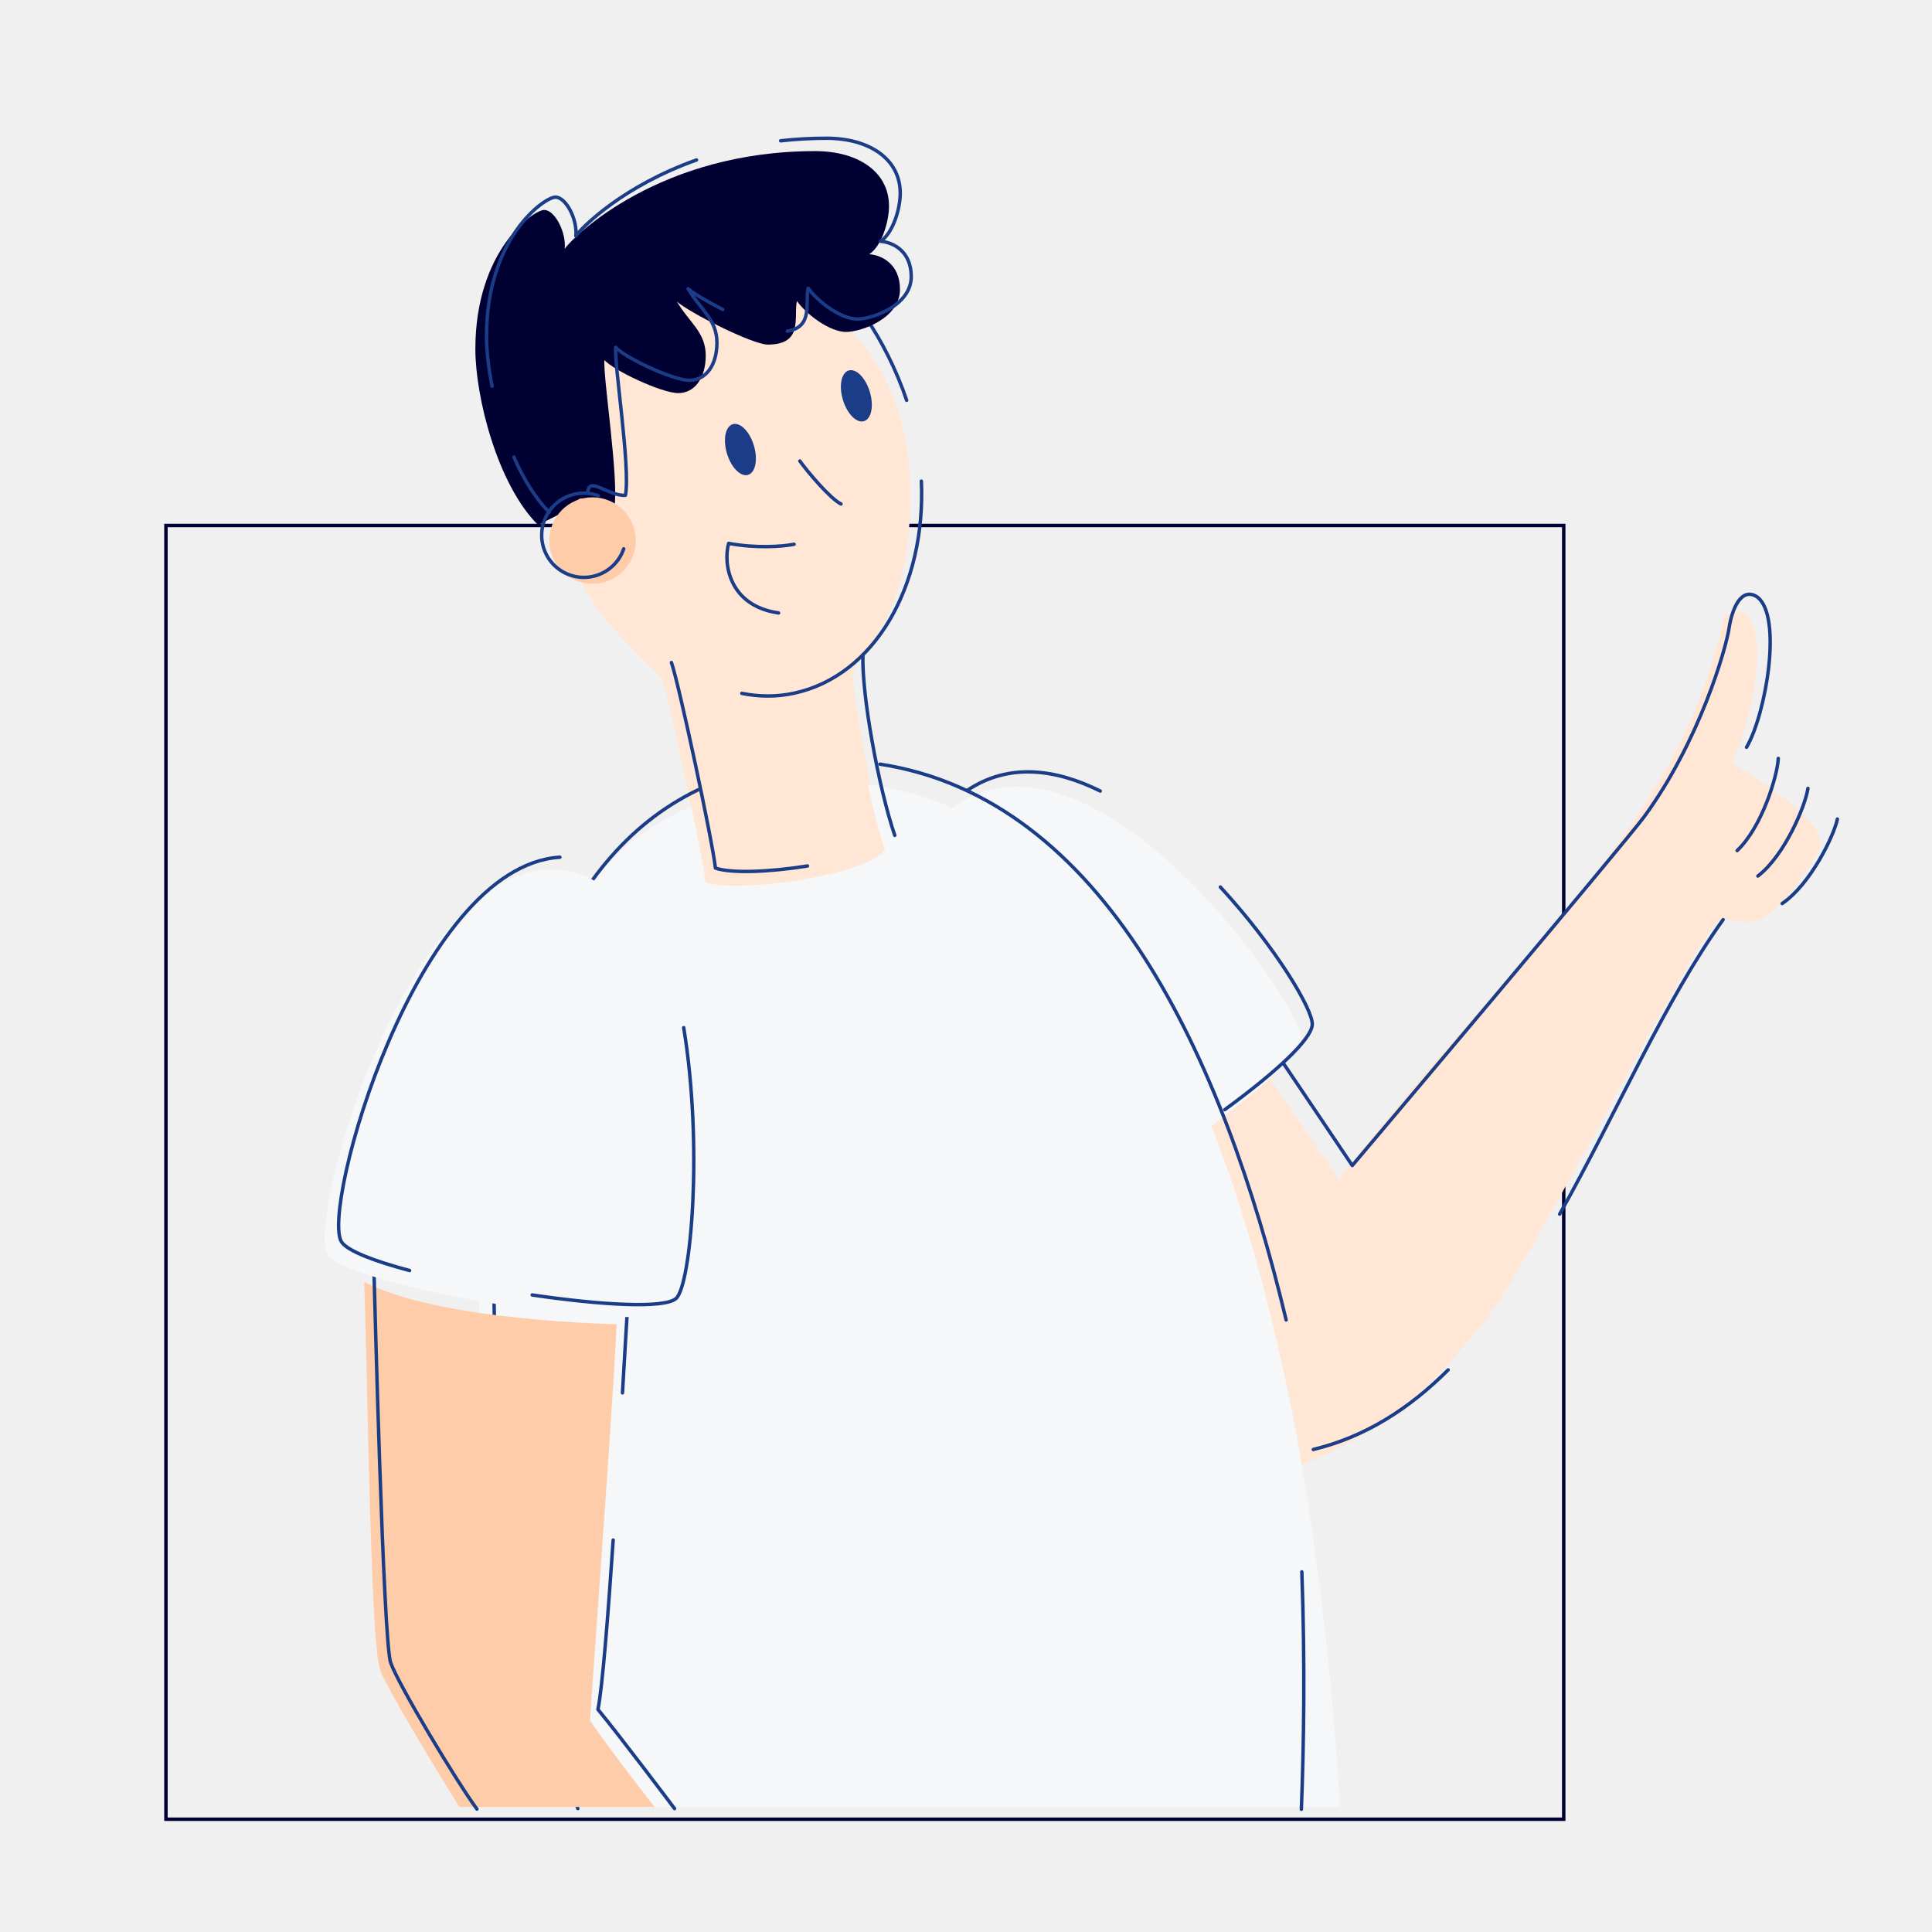
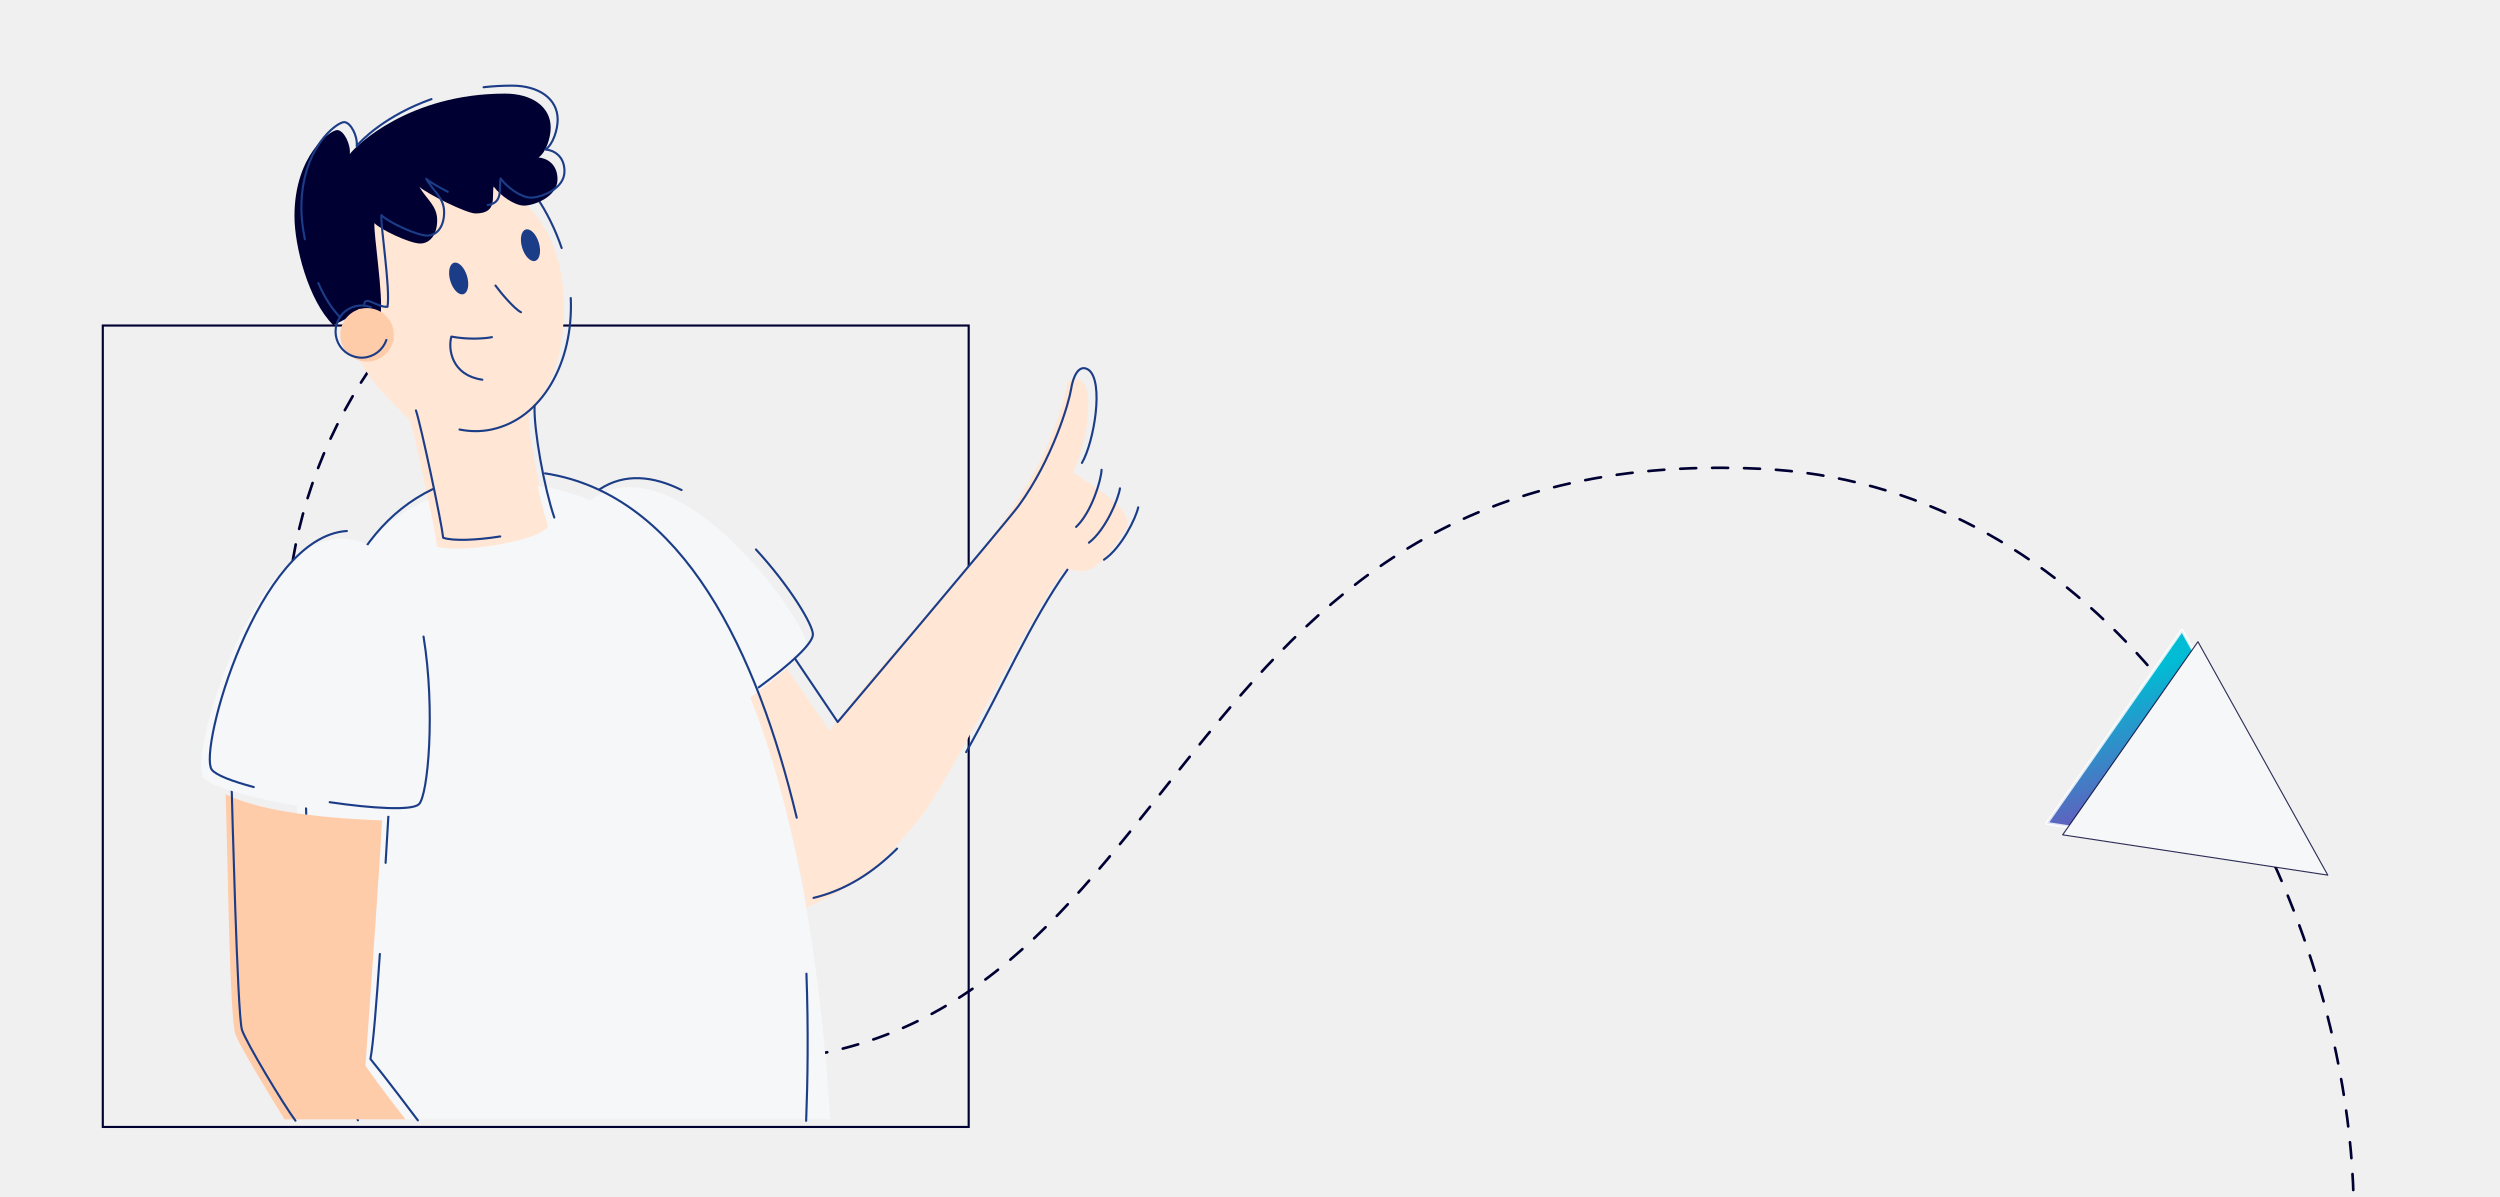
- <svg xmlns="http://www.w3.org/2000/svg" width="450" height="450" viewBox="0 0 119.062 119.062" version="1.1" id="svg5">
+ <svg xmlns="http://www.w3.org/2000/svg" xmlns:xlink="http://www.w3.org/1999/xlink" width="940" height="450" viewBox="0 0 248.708 119.062" version="1.1" id="svg5">
  <defs id="defs2">
    <style id="style824">.cls-1{fill:#f7f7f7;}.cls-2,.cls-3,.cls-9{fill:none;stroke-linecap:round;stroke-linejoin:round;}.cls-2{stroke:#b2c3fb;}.cls-2,.cls-3{stroke-width:10px;}.cls-3{stroke:#eaf0ff;}.cls-4{fill:#d7e0ff;}.cls-5{fill:#eaf0ff;opacity:0.67;isolation:isolate;}.cls-6{fill:#fff;}.cls-7{fill:#3c3744;}.cls-8{fill:#46dbc9;}.cls-9{stroke:#1b3c87;stroke-width:25px;}.cls-10{fill:#eecb55;}.cls-11{fill:#1b3c87;}.cls-12{fill:#e49d75;}</style>
+     <linearGradient xlink:href="#linearGradient2422" id="linearGradient2424" x1="53.752" y1="69.2" x2="98.288" y2="75.563" gradientUnits="userSpaceOnUse" />
+     <linearGradient id="linearGradient2422">
+       <stop style="stop-color:#9c27b0;stop-opacity:1" offset="0" id="stop2418" />
+       <stop style="stop-color:#00bcd4;stop-opacity:1" offset="1" id="stop2420" />
+     </linearGradient>
  </defs>
  <g id="layer1">
+     <path class="cls-2" d="m 225.614,148.144 c 8.43,-8.856 10.478,-25.805 6.796,-43.357 C 226.62,77.192 206.665,48.106 175.076,46.633 114.551,43.812 119.408,104.468 74.008,105.64 34.527,106.656 16.715,66.422 36.867,36.588" id="path10-1" style="fill:none;stroke:#000033;stroke-width:0.265;stroke-linecap:round;stroke-linejoin:round;stroke-miterlimit:4;stroke-dasharray:1.587;stroke-dashoffset:0;stroke-opacity:1" />
    <g id="g1999" transform="matrix(2.614993,0,0,2.614993,-53.43567,-109.0974)">
      <g id="g24975" transform="rotate(4.087813,48.59395,-514.6271)" />
      <rect style="fill:none;fill-rule:evenodd;stroke:#000033;stroke-width:0.081;stroke-miterlimit:4;stroke-dasharray:none" id="rect2227" width="32.941" height="30.489" x="24.345" y="54.104" />
      <path class="cls-6" d="m 41.887,53.415 c 0,3.116 -1.354,3.681 -1.354,4.246 0,0.565 0.614,3.665 0.789,4.072 -0.457,0.64 -3.681,0.972 -4.296,0.806 -0.05,-0.607 -0.823,-4.554 -0.997,-4.82 -0.175,-0.266 -2.127,-1.829 -2.127,-3.125 0,-2.9 0.191,-6.756 2.119,-6.756 2.344,-2.73e-4 5.867,1.138 5.867,5.576 z" id="path848-7" style="fill:#ffe6d5;fill-opacity:1;stroke-width:0.014" />
      <path class="cls-6" d="m 50.34,67.103 c 0.365,0.541 1.289,1.889 1.654,2.416 3.929,-5.17 7.998,-8.164 9.066,-13.266 1.034,-0.658 0.975,1.69 0.198,3.448 1.213,0.776 2.361,1.554 2.008,2.129 -1.351,2.2 -1.758,1.508 -2.262,1.553 -0.505,0.045 -4.548,8.334 -5.713,9.637 -0.858,0.961 -1.525,2.084 -4.179,3.226 -0.285,-2.429 -2.074,-8.179 -2.439,-8.615 0.328,-0.235 1.301,-1.068 1.667,-0.528 z" id="path854-0" style="fill:#ffe6d5;fill-opacity:1;stroke-width:0.014" />
      <path class="cls-8" d="m 49.036,68.216 c 1.217,-0.928 2.039,-1.659 2.061,-2.001 0.051,-0.811 -4.81,-7.723 -8.118,-5.531 -1.403,1.02 3.65,9.328 6.057,7.533 z" id="path856-1" style="fill:#f5f7f8;fill-opacity:1;stroke-width:0.014" />
      <path class="cls-9" d="M 46.364,60.362 C 45.298,59.833 44.205,59.7 43.242,60.338" id="path858-6" style="fill:none;stroke:#1b3c87;stroke-width:0.081;stroke-linecap:round;stroke-linejoin:round;stroke-miterlimit:4;stroke-dasharray:none" />
      <path class="cls-9" d="m 49.299,67.87 c 1.235,-0.903 2.039,-1.659 2.061,-2.001 0.022,-0.351 -0.873,-1.842 -2.166,-3.245" id="path860-4" style="fill:none;stroke:#1b3c87;stroke-width:0.081;stroke-linecap:round;stroke-linejoin:round;stroke-miterlimit:4;stroke-dasharray:none" />
      <path class="cls-8" d="m 39.898,60.138 c 9.728,0.089 11.669,16.795 12.119,24.166 H 33.601 c -2.324,-7.231 -4.042,-22.658 4.769,-24.05 a 9.303,9.303 0 0 1 1.528,-0.116 z" id="path862-7" style="fill:#f5f7f8;fill-opacity:1;stroke-width:0.014" />
      <path class="cls-6" d="m 36.026,57.67 c 0.177,0.506 0.977,4.252 1.036,4.843 0.751,0.27 3.839,-0.178 4.227,-0.769 -0.38,-1.114 -0.784,-3.325 -0.75,-4.253" id="path886-9" style="fill:#ffe6d5;fill-opacity:1;stroke-width:0.014" />
      <path class="cls-9" d="M 41.521,61.407 C 41.141,60.293 40.737,58.083 40.771,57.154" id="path888-6" style="fill:none;stroke:#1b3c87;stroke-width:0.081;stroke-linecap:round;stroke-linejoin:round;stroke-miterlimit:4;stroke-dasharray:none" />
      <path class="cls-9" d="m 36.258,57.334 c 0.177,0.506 0.977,4.252 1.036,4.843 0.365,0.131 1.28,0.093 2.17,-0.049" id="path890-6" style="fill:none;stroke:#1b3c87;stroke-width:0.081;stroke-linecap:round;stroke-linejoin:round;stroke-miterlimit:4;stroke-dasharray:none" />
      <path class="cls-9" d="M 41.801,51.154 C 41.562,50.442 41.208,49.745 40.847,49.219" id="path892-0" style="fill:none;stroke:#1b3c87;stroke-width:0.081;stroke-linecap:round;stroke-linejoin:round;stroke-miterlimit:4;stroke-dasharray:none" />
      <path class="cls-9" d="m 37.916,58.06 c 0.407,0.082 0.82,0.085 1.226,-0.002 1.903,-0.407 3.114,-2.528 3.006,-4.999" id="path894-6" style="fill:none;stroke:#1b3c87;stroke-width:0.081;stroke-linecap:round;stroke-linejoin:round;stroke-miterlimit:4;stroke-dasharray:none" />
      <path class="cls-9" d="m 36.893,60.33 c -6.807,3.276 -5.057,17.55 -2.842,24.011" id="path896-9" style="fill:none;stroke:#1b3c87;stroke-width:0.081;stroke-linecap:round;stroke-linejoin:round;stroke-miterlimit:4;stroke-dasharray:none" />
      <path class="cls-9" d="M 50.744,72.826 C 49.252,66.597 46.446,60.539 41.17,59.728" id="path898-7" style="fill:none;stroke:#1b3c87;stroke-width:0.081;stroke-linecap:round;stroke-linejoin:round;stroke-miterlimit:4;stroke-dasharray:none" />
      <path class="cls-9" d="m 51.103,84.359 c 0.058,-1.486 0.089,-3.434 0.011,-5.596" id="path900-5" style="fill:none;stroke:#1b3c87;stroke-width:0.081;stroke-linecap:round;stroke-linejoin:round;stroke-miterlimit:4;stroke-dasharray:none" />
      <path class="cls-9" d="m 34.885,78.013 c -0.123,1.815 -0.256,3.491 -0.359,3.992 0.543,0.66 1.805,2.337 1.805,2.337" id="path902-3" style="fill:none;stroke:#1b3c87;stroke-width:0.081;stroke-linecap:round;stroke-linejoin:round;stroke-miterlimit:4;stroke-dasharray:none" />
      <path class="cls-9" d="m 35.227,72.472 c -0.016,0.228 -0.061,1.025 -0.123,2.073" id="path904-0" style="fill:none;stroke:#1b3c87;stroke-width:0.081;stroke-linecap:round;stroke-linejoin:round;stroke-miterlimit:4;stroke-dasharray:none" />
      <path class="cls-9" d="m 50.681,66.781 c 0.182,0.266 1.622,2.406 1.622,2.406 0,0 6.442,-7.623 6.879,-8.22 1.306,-1.784 1.929,-3.964 2,-4.442 0.068,-0.452 0.287,-0.986 0.665,-0.736 0.598,0.45 0.207,2.754 -0.252,3.541" id="path906-8" style="fill:none;stroke:#1b3c87;stroke-width:0.081;stroke-linecap:round;stroke-linejoin:round;stroke-miterlimit:4;stroke-dasharray:none" />
      <path class="cls-9" d="m 62.342,59.593 c -0.016,0.397 -0.381,1.618 -0.969,2.172" id="path908-3" style="fill:none;stroke:#1b3c87;stroke-width:0.081;stroke-linecap:round;stroke-linejoin:round;stroke-miterlimit:4;stroke-dasharray:none" />
      <path class="cls-9" d="m 63.041,60.299 c -0.055,0.394 -0.539,1.573 -1.179,2.066" id="path910-2" style="fill:none;stroke:#1b3c87;stroke-width:0.081;stroke-linecap:round;stroke-linejoin:round;stroke-miterlimit:4;stroke-dasharray:none" />
      <path class="cls-9" d="m 63.735,61.022 c -0.078,0.39 -0.632,1.537 -1.301,1.991" id="path912-2" style="fill:none;stroke:#1b3c87;stroke-width:0.081;stroke-linecap:round;stroke-linejoin:round;stroke-miterlimit:4;stroke-dasharray:none" />
      <path class="cls-9" d="m 57.19,70.333 c 1.334,-2.369 2.466,-5.008 3.852,-6.94" id="path914-7" style="fill:none;stroke:#1b3c87;stroke-width:0.081;stroke-linecap:round;stroke-linejoin:round;stroke-miterlimit:4;stroke-dasharray:none" />
      <path class="cls-9" d="m 51.384,75.879 c 1.233,-0.297 2.27,-0.969 3.178,-1.875" id="path916-6" style="fill:none;stroke:#1b3c87;stroke-width:0.081;stroke-linecap:round;stroke-linejoin:round;stroke-miterlimit:4;stroke-dasharray:none" />
      <path class="cls-9" d="m 39.284,52.584 c 0.2,0.277 0.723,0.893 0.97,1.013" id="path922-5" style="fill:none;stroke:#1b3c87;stroke-width:0.081;stroke-linecap:round;stroke-linejoin:round;stroke-miterlimit:4;stroke-dasharray:none" />
      <path class="cls-9" d="m 39.148,54.546 c -0.287,0.058 -0.911,0.098 -1.542,-0.021 -0.13,0.463 0,1.472 1.177,1.64" id="path924-5" style="fill:none;stroke:#1b3c87;stroke-width:0.081;stroke-linecap:round;stroke-linejoin:round;stroke-miterlimit:4;stroke-dasharray:none" />
      <path class="cls-6" d="m 29.017,71.931 c 1.112,0.571 3.248,0.904 5.951,0.999 -0.075,1.587 -0.438,6.589 -0.631,9.334 0.421,0.613 1.035,1.415 1.524,2.04 h -4.602 c -0.721,-1.16 -1.717,-2.824 -1.864,-3.22 -0.227,-0.609 -0.291,-6.508 -0.377,-9.153 z" id="path998-0" style="fill:#ffccaa;fill-opacity:1;stroke-width:0.014;stroke-miterlimit:4;stroke-dasharray:none" />
      <path class="cls-9" d="m 29.241,71.422 c 0.02,0.726 0.225,8.967 0.399,9.478 0.174,0.511 1.583,2.848 2.034,3.453" id="path1000-5" style="fill:none;stroke:#1b3c87;stroke-width:0.081;stroke-linecap:round;stroke-linejoin:round;stroke-miterlimit:4;stroke-dasharray:none" />
      <path class="cls-8" d="m 33.911,62.263 c -3.735,-0.816 -6.3,8.263 -5.753,9.026 0.547,0.763 7.279,1.871 7.88,1.324 0.601,-0.547 1.001,-9.667 -2.127,-10.35 z" id="path1002-5" style="fill:#f5f7f8;fill-opacity:1;stroke-width:0.014" />
      <path class="cls-9" d="m 32.977,72.238 c 1.623,0.239 3.122,0.326 3.391,0.081 0.353,-0.321 0.636,-3.593 0.179,-6.381" id="path1004-6" style="fill:none;stroke:#1b3c87;stroke-width:0.081;stroke-linecap:round;stroke-linejoin:round;stroke-miterlimit:4;stroke-dasharray:none" />
      <path class="cls-9" d="m 33.629,61.921 c -3.398,0.217 -5.657,8.353 -5.141,9.074 0.15,0.21 0.769,0.446 1.599,0.667" id="path1006-3" style="fill:none;stroke:#1b3c87;stroke-width:0.081;stroke-linecap:round;stroke-linejoin:round;stroke-miterlimit:4;stroke-dasharray:none" />
      <path class="cls-12" d="m 33.116,54.093 c -0.959,-0.951 -1.479,-3.017 -1.479,-4.148 0,-2.323 1.367,-3.277 1.622,-3.277 0.256,0 0.524,0.538 0.483,0.914 0.231,-0.32 2.256,-2.301 5.906,-2.301 1.011,0 1.737,0.49 1.737,1.295 0,0.366 -0.17,0.938 -0.464,1.135 0.299,0.022 0.723,0.236 0.723,0.831 0,0.679 -0.911,1 -1.273,1 -0.362,0 -0.898,-0.375 -1.157,-0.728 -0.081,0.389 0.163,1.022 -0.683,1.027 -0.357,0.002 -1.862,-0.759 -2.144,-1.014 0.286,0.491 0.679,0.717 0.679,1.273 0,0.52 -0.255,0.884 -0.648,0.884 -0.393,0 -1.527,-0.536 -1.738,-0.778 -0.045,0.353 0.349,2.815 0.23,3.487 -0.395,0.03 -0.88,-0.473 -0.886,-0.061" id="path1008-5" style="fill:#000033;fill-opacity:1;stroke-width:0.014" />
      <path class="cls-9" d="m 37.468,49.015 c -0.37,-0.19 -0.7,-0.384 -0.817,-0.49 0.286,0.491 0.679,0.717 0.679,1.273 0,0.52 -0.255,0.884 -0.648,0.884 -0.393,0 -1.527,-0.536 -1.737,-0.777 -0.045,0.353 0.349,2.815 0.23,3.487 -0.395,0.03 -0.88,-0.473 -0.886,-0.061" id="path1010-0" style="fill:none;stroke:#1b3c87;stroke-width:0.081;stroke-linecap:round;stroke-linejoin:round;stroke-miterlimit:4;stroke-dasharray:none" />
      <path class="cls-9" d="m 38.832,45.038 a 9.694,9.694 0 0 1 1.08,-0.06 c 1.011,0 1.738,0.49 1.738,1.295 0,0.366 -0.17,0.938 -0.464,1.134 0.299,0.022 0.723,0.236 0.723,0.831 0,0.679 -0.911,1.001 -1.273,1.001 -0.362,0 -0.898,-0.375 -1.157,-0.728 -0.074,0.356 0.124,0.916 -0.491,1.013" id="path1012-4" style="fill:none;stroke:#1b3c87;stroke-width:0.081;stroke-linecap:round;stroke-linejoin:round;stroke-miterlimit:4;stroke-dasharray:none" />
      <circle class="cls-2" cx="34.398" cy="54.459" r="1.019" id="circle82-6" style="display:inline;fill:#ffccaa;stroke:none;stroke-width:0.038" />
      <path class="cls-9" d="m 32.031,50.821 c -0.087,-0.439 -0.131,-0.848 -0.131,-1.178 0,-2.323 1.367,-3.277 1.622,-3.277 0.256,0 0.524,0.537 0.483,0.914 0.155,-0.215 1.12,-1.18 2.844,-1.79" id="path1014-6" style="fill:none;stroke:#1b3c87;stroke-width:0.081;stroke-linecap:round;stroke-linejoin:round;stroke-miterlimit:4;stroke-dasharray:none" />
      <path class="cls-9" d="M 33.378,53.79 C 33.047,53.462 32.768,53.001 32.545,52.491" id="path1016-7" style="fill:none;stroke:#1b3c87;stroke-width:0.081;stroke-linecap:round;stroke-linejoin:round;stroke-miterlimit:4;stroke-dasharray:none" />
      <path class="cls-9" d="m 34.535,53.402 a 0.993,0.993 0 1 0 0.598,1.252" id="path1018-8" style="fill:none;stroke:#1b3c87;stroke-width:0.081;stroke-linecap:round;stroke-linejoin:round;stroke-miterlimit:4;stroke-dasharray:none" />
      <path class="cls-11" d="m 37.567,52.41 c -0.1,-0.33 -0.039,-0.64 0.136,-0.693 0.175,-0.053 0.398,0.171 0.497,0.501 0.1,0.33 0.039,0.64 -0.136,0.693 -0.175,0.053 -0.398,-0.172 -0.497,-0.501 z" id="path980-0" style="fill:#1b3c87;stroke-width:0.018" />
      <path class="cls-11" d="m 40.299,51.144 c -0.1,-0.33 -0.039,-0.64 0.136,-0.693 0.175,-0.053 0.398,0.171 0.497,0.501 0.1,0.33 0.039,0.64 -0.136,0.693 -0.175,0.053 -0.398,-0.172 -0.497,-0.501 z" id="path980-0-9" style="fill:#1b3c87;stroke-width:0.018" />
    </g>
+     <g id="g835" transform="matrix(-0.09395061,-0.4082022,-0.4082022,0.09395061,254.4753,99.49761)" style="display:inline">
+       <path class="cls-6" d="M 44.691,49.7 68.14,108.919 105.635,67.317 Z" id="path164-8" style="display:inline;fill:url(#linearGradient2424);fill-opacity:1;stroke:#ffffff;stroke-width:0.716px;stroke-linecap:round;stroke-linejoin:round;stroke-opacity:0.82" />
+       <path class="cls-6" d="M 41.198,46.617 64.647,105.837 102.142,64.235 Z" id="path164" style="display:inline;fill:#f5f7f8;fill-opacity:1;stroke:#000033;stroke-width:0.265;stroke-linecap:round;stroke-linejoin:round;stroke-miterlimit:4;stroke-dasharray:none;stroke-dashoffset:0;stroke-opacity:0.82" />
+     </g>
  </g>
</svg>
